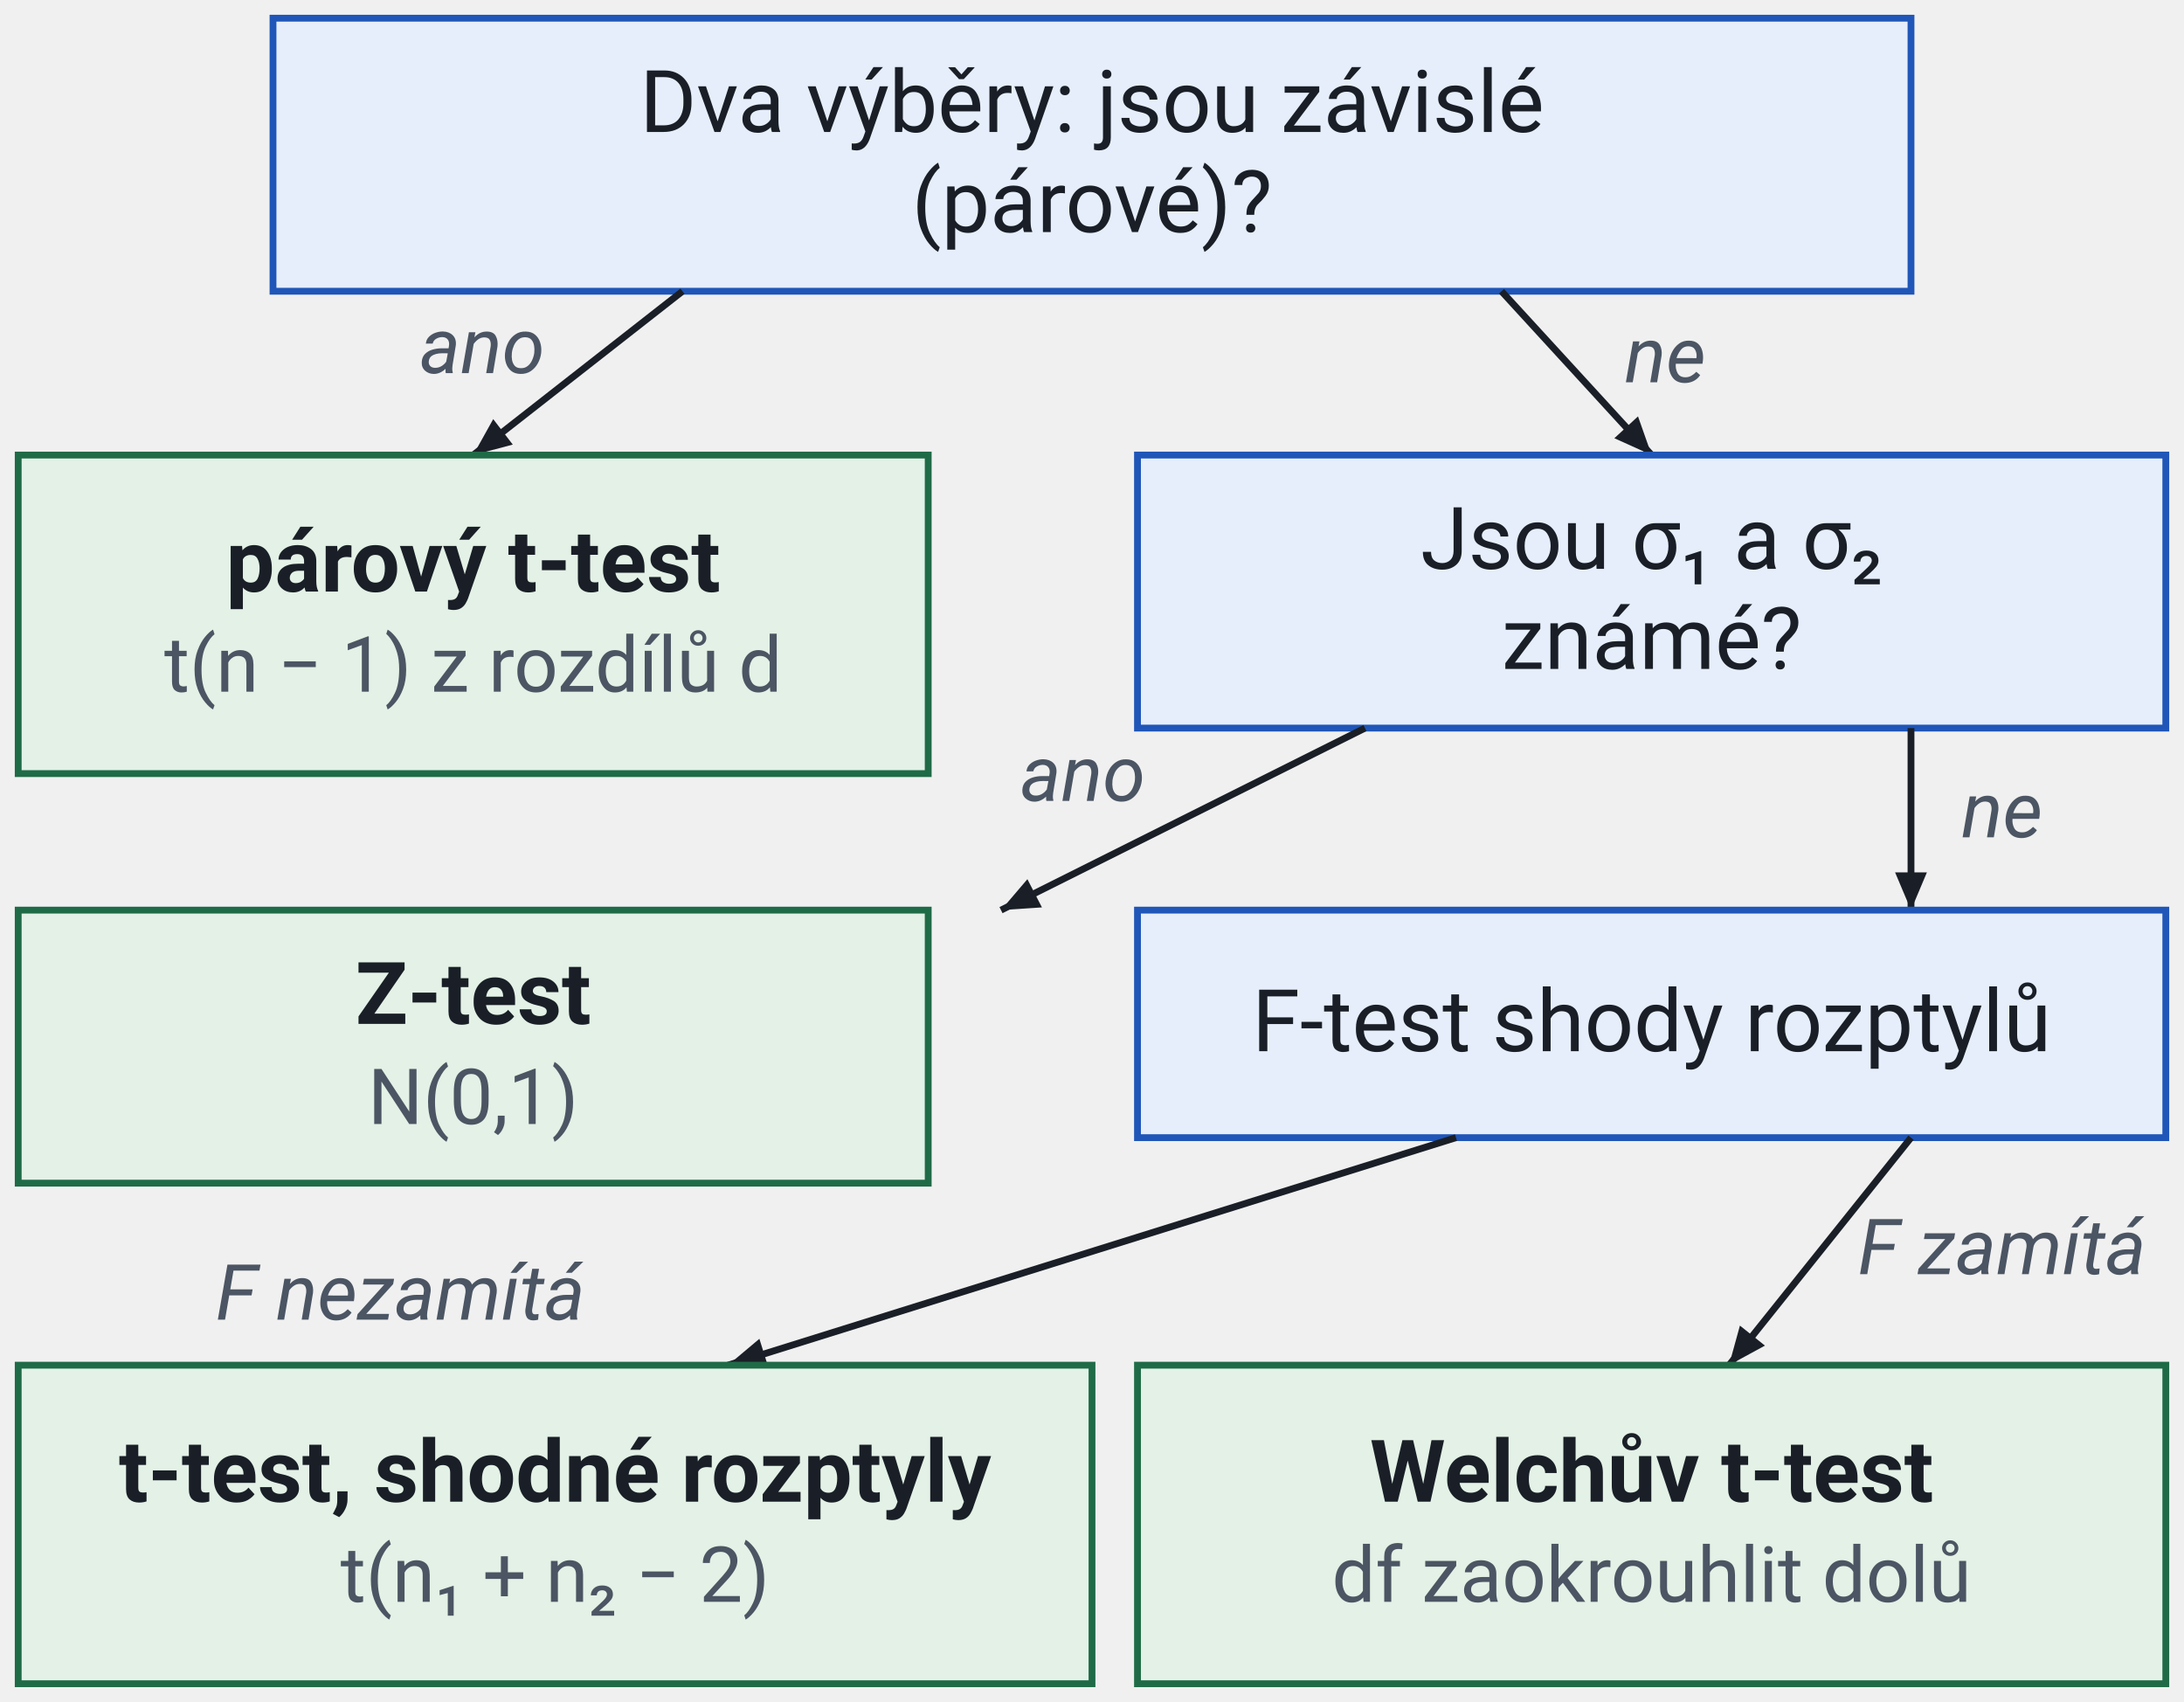
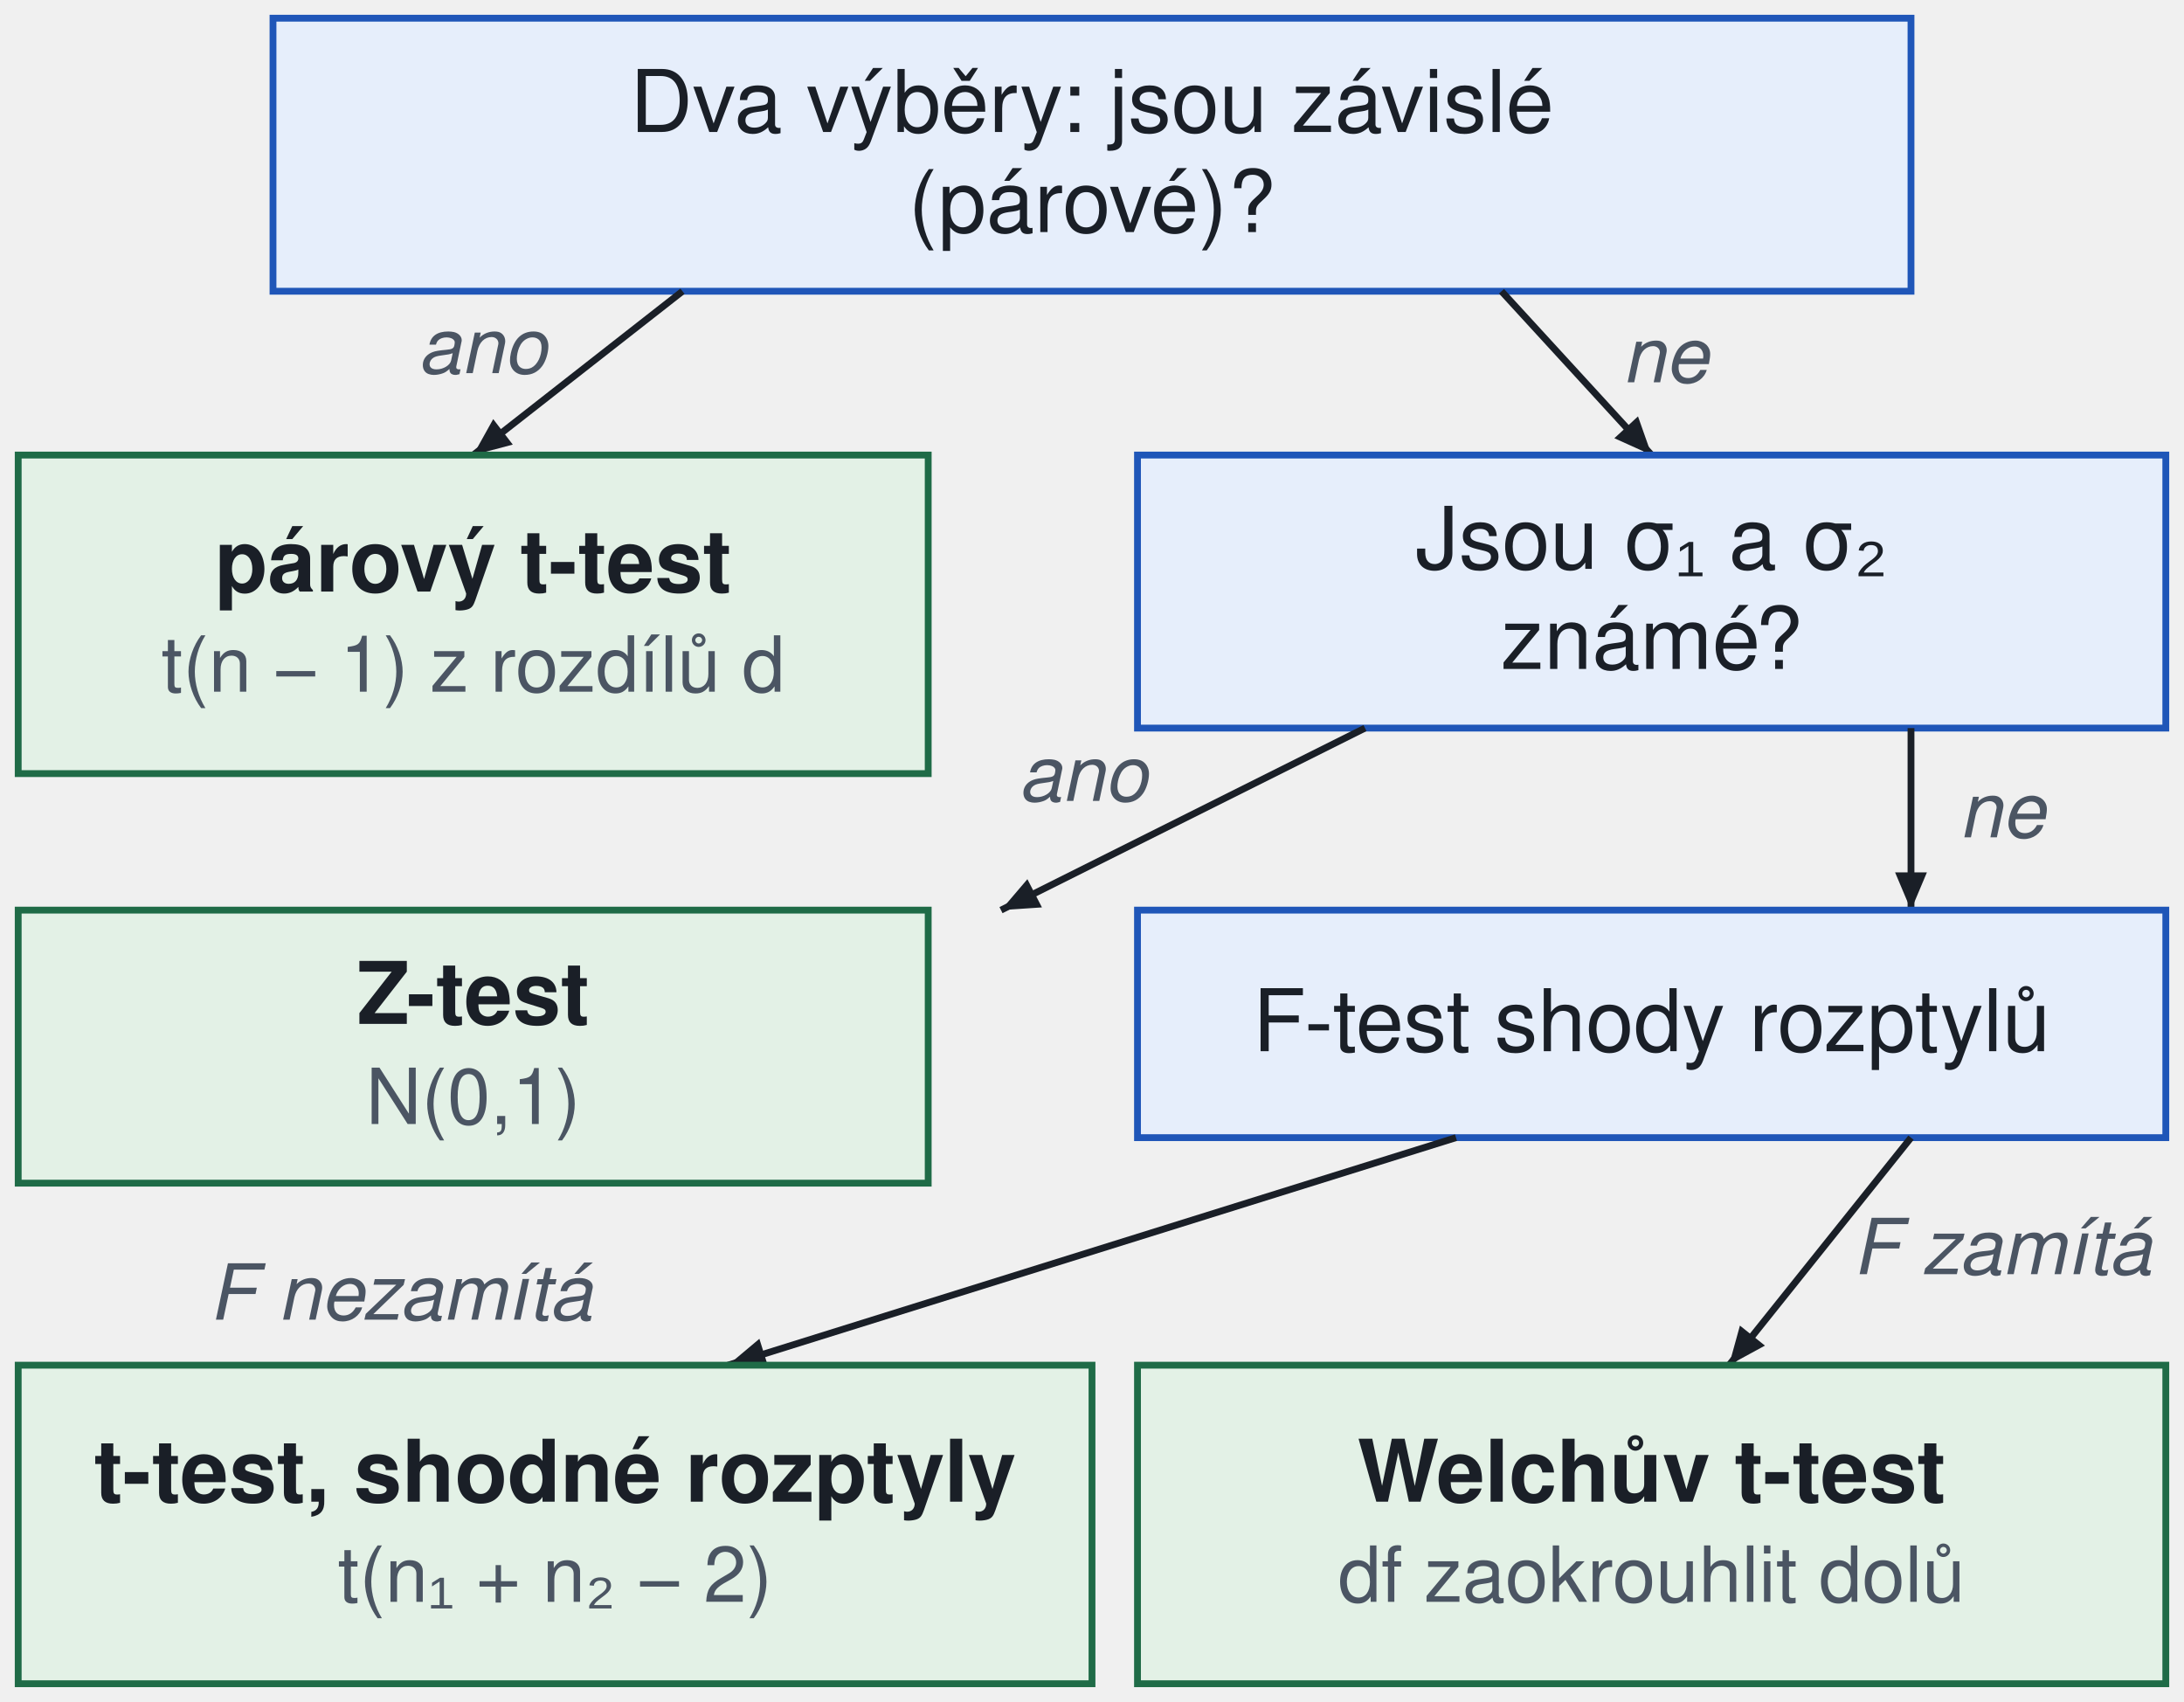
- <svg xmlns="http://www.w3.org/2000/svg" viewBox="0 0 480 374" font-family="system-ui, -apple-system, 'Segoe UI', Roboto, Arial, sans-serif" font-size="19">
+ <svg xmlns="http://www.w3.org/2000/svg" viewBox="0 0 480 374" font-family="'Helvetica Neue', Helvetica, Arial, sans-serif" font-size="19">
  <style>
    .ink { fill: #1a1f27; } .ink2 { fill: #4b5563; } .line { stroke: #1a1f27; } .faint { stroke: #d3d9e2; }
    .keep { fill: #e3f1e6; } .reject { fill: #fbe7e5; stroke: #b3261e; } .rej { fill: #b3261e; } .ok { fill: #1f6b47; }
    .beta { fill: #e6eefb; stroke: #1f56b8; } .acc { fill: #1f56b8; } .accl { stroke: #1f56b8; }
    .box { fill: #ffffff; stroke: #4b5563; } .boxa { fill: #e6eefb; stroke: #1f56b8; } .boxok { fill: #e3f1e6; stroke: #1f6b47; } .boxbad { fill: #fbe7e5; stroke: #b3261e; }
    @media (prefers-color-scheme: dark) {
      .ink { fill: #e9ecf1; } .ink2 { fill: #aab2bf; } .line { stroke: #e9ecf1; } .faint { stroke: #333b47; }
      .keep { fill: #1c3328; } .reject { fill: #3d2220; stroke: #ff9a92; } .rej { fill: #ff9a92; } .ok { fill: #7fd4a5; }
      .beta { fill: #232d3f; stroke: #8db4ff; } .acc { fill: #8db4ff; } .accl { stroke: #8db4ff; }
      .box { fill: #1a1f26; stroke: #aab2bf; } .boxa { fill: #232d3f; stroke: #8db4ff; } .boxok { fill: #1c3328; stroke: #7fd4a5; } .boxbad { fill: #3d2220; stroke: #ff9a92; }
    }
  </style>
  <rect class="boxa" stroke-width="1.5" x="60" y="4" width="360" height="60" />
  <text class="ink" x="240.0" y="29.0" text-anchor="middle" font-size="19">Dva výběry: jsou závislé</text>
  <text class="ink" x="240.0" y="51.0" text-anchor="middle" font-size="19">(párové)?</text>
  <line class="line" stroke-width="1.5" x1="150" y1="64" x2="104" y2="100" />
  <path class="ink" d="M104.0,100.0 L108.4,92.1 L112.7,97.7 Z" />
  <text class="ink2" x="106.0" y="82.0" text-anchor="middle" font-size="17" font-style="italic">ano</text>
  <line class="line" stroke-width="1.5" x1="330" y1="64" x2="363" y2="100" />
  <path class="ink" d="M363.0,100.0 L354.8,96.3 L360.0,91.5 Z" />
  <text class="ink2" x="366.0" y="84.0" text-anchor="middle" font-size="17" font-style="italic">ne</text>
  <rect class="boxok" stroke-width="1.5" x="4" y="100" width="200" height="70" />
  <text class="ink" x="104.0" y="130.0" text-anchor="middle" font-weight="700" font-size="19">párový t-test</text>
  <text class="ink2" x="104.0" y="152.0" text-anchor="middle" font-size="17">t(n − 1) z rozdílů d</text>
  <rect class="boxa" stroke-width="1.5" x="250" y="100" width="226" height="60" />
  <text class="ink" x="363.0" y="125.0" text-anchor="middle" font-size="19">Jsou σ₁ a σ₂</text>
  <text class="ink" x="363.0" y="147.0" text-anchor="middle" font-size="19">známé?</text>
  <line class="line" stroke-width="1.5" x1="300" y1="160" x2="220" y2="200" />
  <path class="ink" d="M220.0,200.0 L225.8,193.2 L229.0,199.4 Z" />
  <text class="ink2" x="238.0" y="176.0" text-anchor="middle" font-size="17" font-style="italic">ano</text>
  <line class="line" stroke-width="1.5" x1="420" y1="160" x2="420" y2="200" />
  <path class="ink" d="M420.0,200.0 L416.5,191.7 L423.5,191.7 Z" />
  <text class="ink2" x="440.0" y="184.0" text-anchor="middle" font-size="17" font-style="italic">ne</text>
  <rect class="boxok" stroke-width="1.5" x="4" y="200" width="200" height="60" />
  <text class="ink" x="104.0" y="225.0" text-anchor="middle" font-weight="700" font-size="19">Z-test</text>
  <text class="ink2" x="104.0" y="247.0" text-anchor="middle" font-size="17">N(0,1)</text>
  <rect class="boxa" stroke-width="1.5" x="250" y="200" width="226" height="50" />
  <text class="ink" x="363.0" y="231.0" text-anchor="middle" font-size="19">F-test shody rozptylů</text>
  <line class="line" stroke-width="1.5" x1="320" y1="250" x2="160" y2="300" />
  <path class="ink" d="M160.0,300.0 L166.9,294.2 L169.0,300.9 Z" />
  <text class="ink2" x="88.0" y="290.0" text-anchor="middle" font-size="17" font-style="italic">F nezamítá</text>
  <line class="line" stroke-width="1.5" x1="420" y1="250" x2="380" y2="300" />
  <path class="ink" d="M380.0,300.0 L382.4,291.3 L387.9,295.7 Z" />
  <text class="ink2" x="440.0" y="280.0" text-anchor="middle" font-size="17" font-style="italic">F zamítá</text>
  <rect class="boxok" stroke-width="1.5" x="4" y="300" width="236" height="70" />
  <text class="ink" x="122.0" y="330.0" text-anchor="middle" font-weight="700" font-size="19">t-test, shodné rozptyly</text>
  <text class="ink2" x="122.0" y="352.0" text-anchor="middle" font-size="17">t(n₁ + n₂ − 2)</text>
  <rect class="boxok" stroke-width="1.5" x="250" y="300" width="226" height="70" />
  <text class="ink" x="363.0" y="330.0" text-anchor="middle" font-weight="700" font-size="19">Welchův t-test</text>
  <text class="ink2" x="363.0" y="352.0" text-anchor="middle" font-size="17">df zaokrouhlit dolů</text>
</svg>
